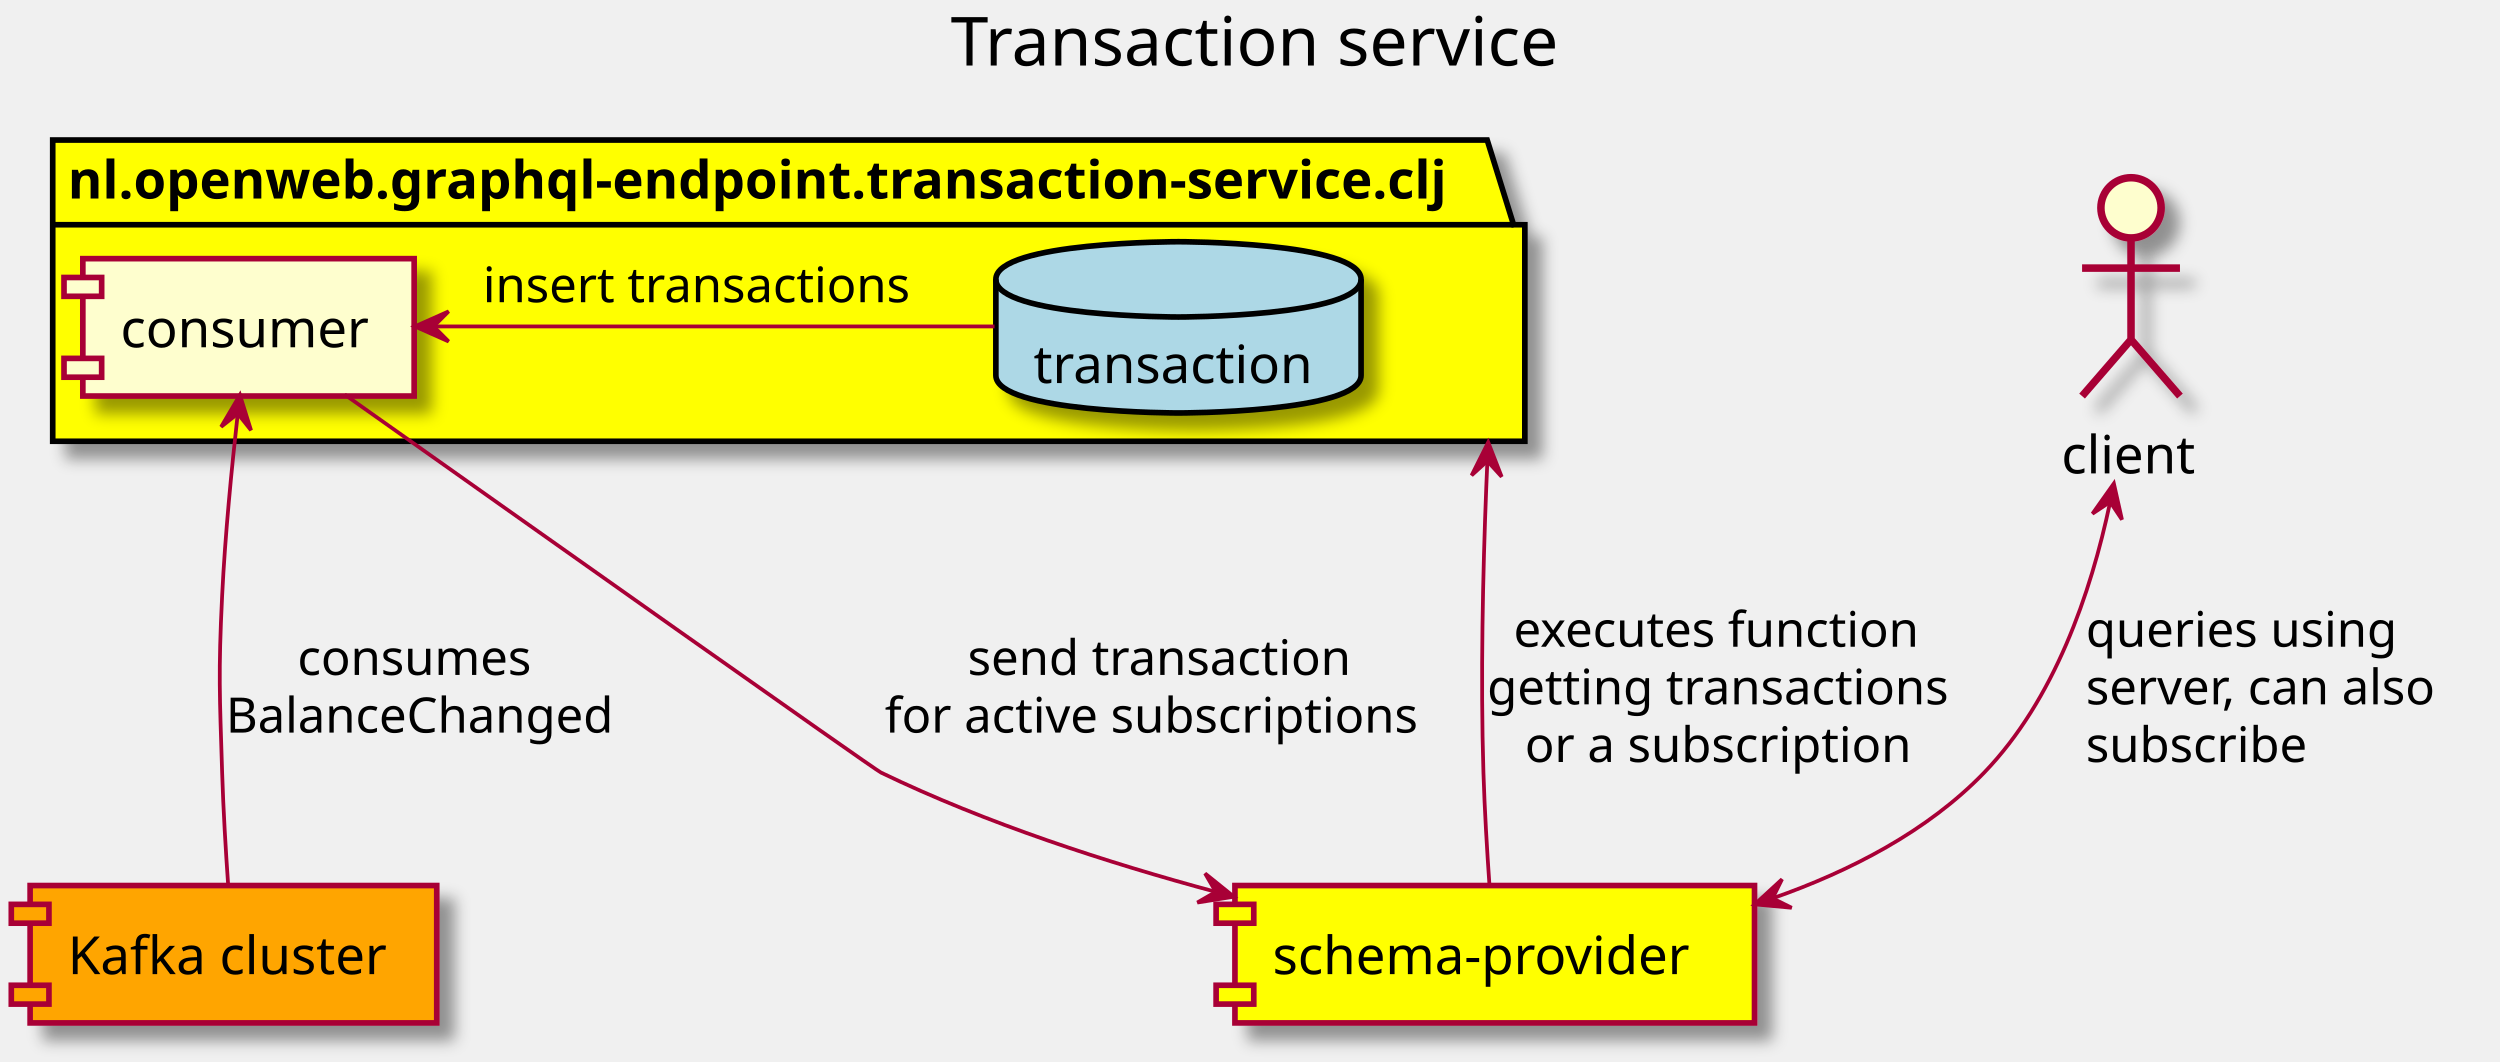
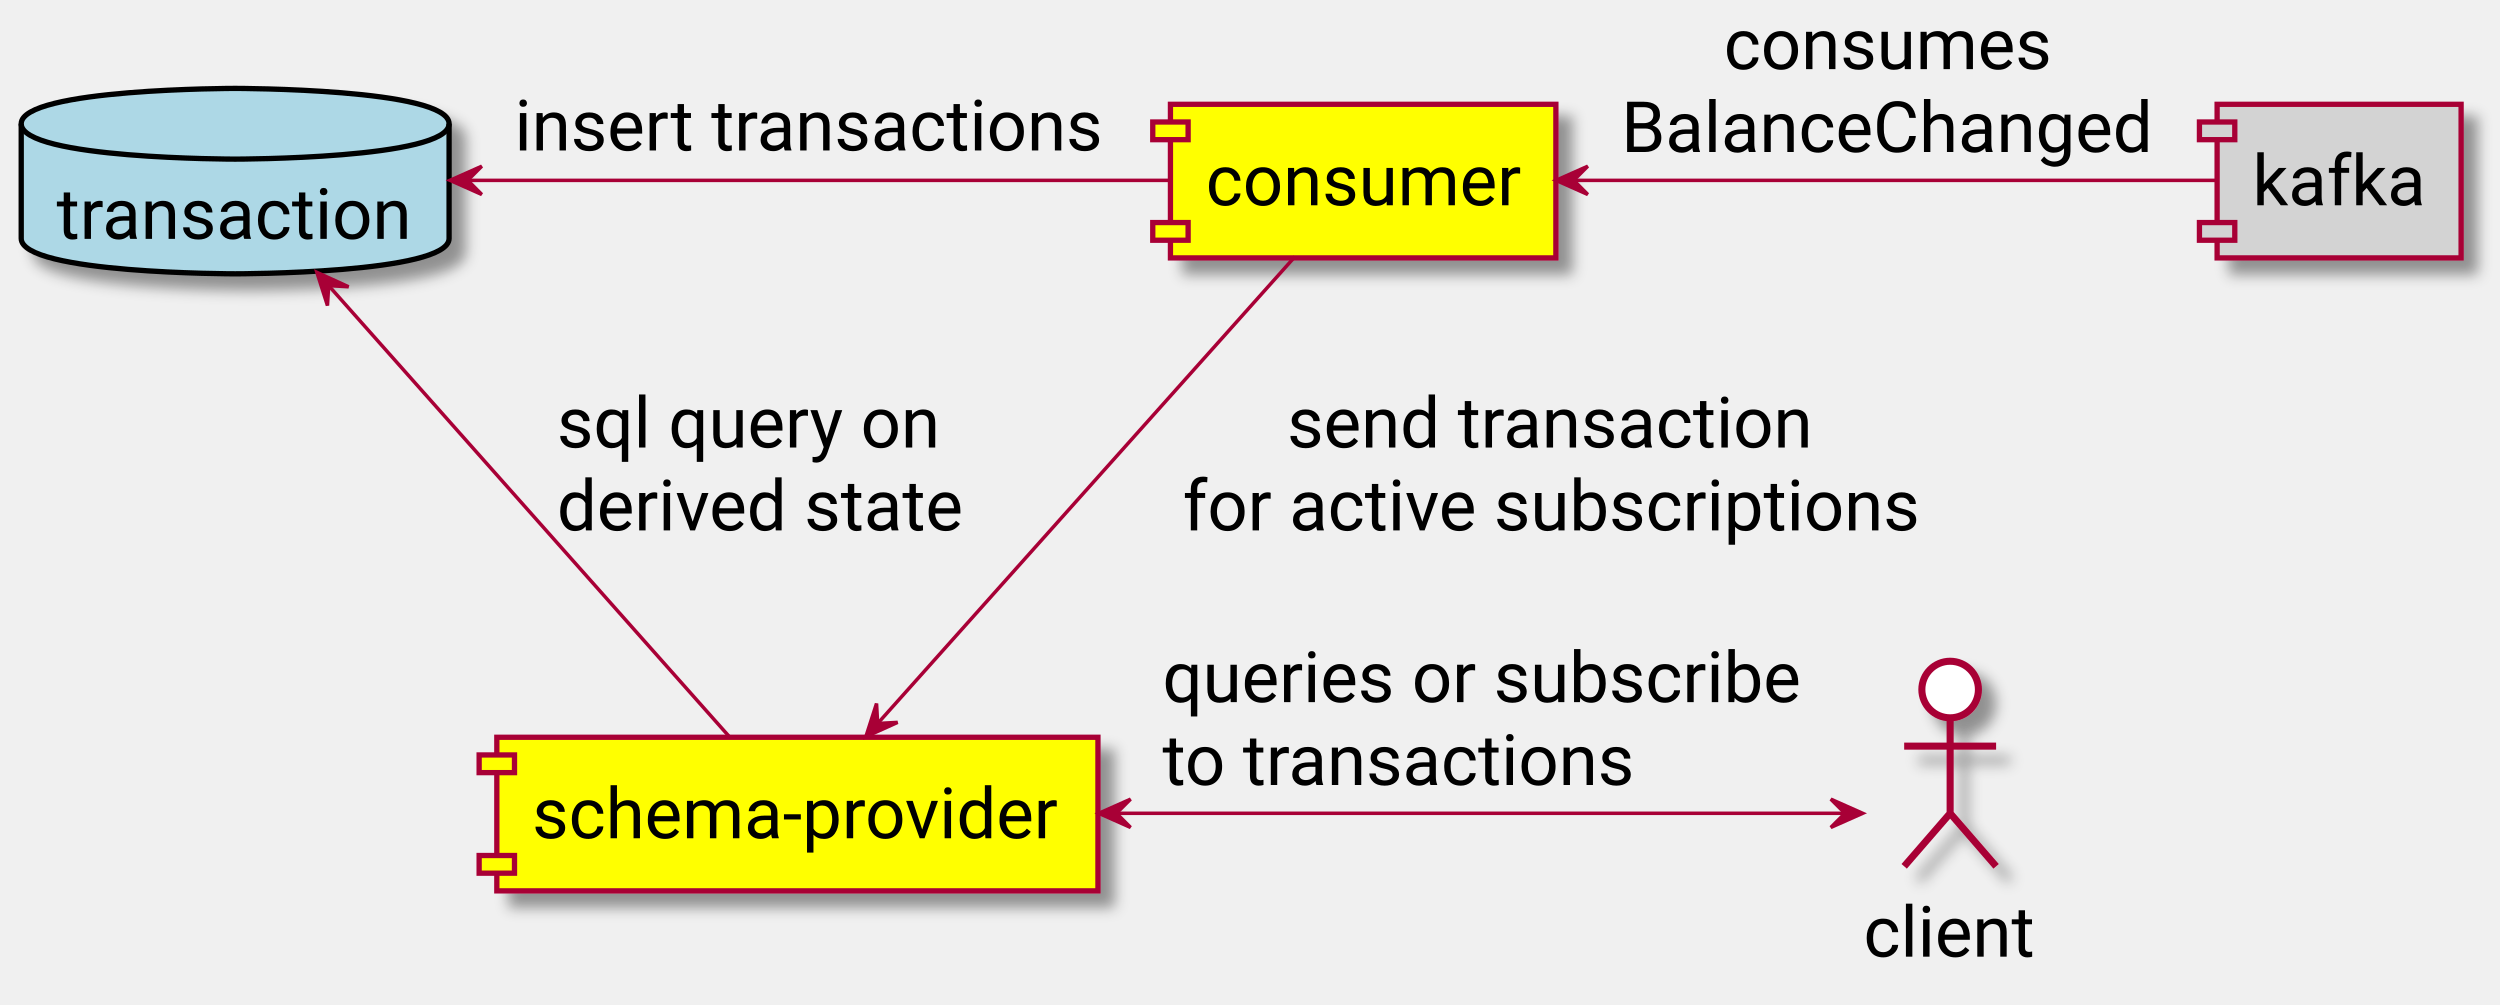
- <svg xmlns="http://www.w3.org/2000/svg" contentScriptType="application/ecmascript" contentStyleType="text/css" height="564px" preserveAspectRatio="none" style="width:1328px;height:564px;" version="1.1" viewBox="0 0 1328 564" width="1328px" zoomAndPan="magnify">
+ <svg xmlns="http://www.w3.org/2000/svg" contentScriptType="application/ecmascript" contentStyleType="text/css" height="568px" preserveAspectRatio="none" style="width:1414px;height:568px;" version="1.1" viewBox="0 0 1414 568" width="1414px" zoomAndPan="magnify">
  <defs>
-     <filter height="300%" id="f11r878fghgz13" width="300%" x="-1" y="-1">
+     <filter height="300%" id="f1nd7o7vh200ab" width="300%" x="-1" y="-1">
      <feGaussianBlur result="blurOut" stdDeviation="4.0" />
      <feColorMatrix in="blurOut" result="blurOut2" type="matrix" values="0 0 0 0 0 0 0 0 0 0 0 0 0 0 0 0 0 0 .4 0" />
      <feOffset dx="8.0" dy="8.0" in="blurOut2" result="blurOut3" />
      <feBlend in="SourceGraphic" in2="blurOut3" mode="normal" />
    </filter>
  </defs>
  <g>
-     <text fill="#000000" font-family="sans-serif" font-size="36" lengthAdjust="spacingAndGlyphs" textLength="332" x="505" y="34.805">Transaction service</text>
-     <polygon fill="#FFFF00" filter="url(#f11r878fghgz13)" points="28,74.398,790,74.398,804,119.375,810,119.375,810,234.398,28,234.398,28,74.398" style="stroke: #000000; stroke-width: 3.0;" />
-     <line style="stroke: #000000; stroke-width: 3.0;" x1="28" x2="804" y1="119.375" y2="119.375" />
-     <text fill="#000000" font-family="sans-serif" font-size="28" font-weight="bold" lengthAdjust="spacingAndGlyphs" textLength="750" x="36" y="105.469">nl.openweb.graphql-endpoint.transaction-service.clj</text>
-     <rect fill="#FEFECE" filter="url(#f11r878fghgz13)" height="72.977" style="stroke: #A80036; stroke-width: 3.0;" width="176" x="44" y="137.398" />
-     <rect fill="#FEFECE" height="10" style="stroke: #A80036; stroke-width: 3.0;" width="20" x="34" y="147.398" />
-     <rect fill="#FEFECE" height="10" style="stroke: #A80036; stroke-width: 3.0;" width="20" x="34" y="190.375" />
-     <text fill="#000000" font-family="sans-serif" font-size="28" lengthAdjust="spacingAndGlyphs" textLength="136" x="64" y="184.469">consumer</text>
-     <path d="M529,148.398 C529,128.398 626,128.398 626,128.398 C626,128.398 723,128.398 723,148.398 L723,199.375 C723,219.375 626,219.375 626,219.375 C626,219.375 529,219.375 529,199.375 L529,148.398 " fill="#ADD8E6" filter="url(#f11r878fghgz13)" style="stroke: #000000; stroke-width: 3.0;" />
-     <path d="M529,148.398 C529,168.398 626,168.398 626,168.398 C626,168.398 723,168.398 723,148.398 " fill="none" style="stroke: #000000; stroke-width: 3.0;" />
-     <text fill="#000000" font-family="sans-serif" font-size="28" lengthAdjust="spacingAndGlyphs" textLength="154" x="549" y="203.469">transaction</text>
-     <ellipse cx="1132" cy="110.398" fill="#FEFECE" filter="url(#f11r878fghgz13)" rx="16" ry="16" style="stroke: #A80036; stroke-width: 4.0;" />
-     <path d="M1132,126.398 L1132,180.398 M1106,142.398 L1158,142.398 M1132,180.398 L1106,210.398 M1132,180.398 L1158,210.398 " fill="none" filter="url(#f11r878fghgz13)" style="stroke: #A80036; stroke-width: 4.0;" />
-     <text fill="#000000" font-family="sans-serif" font-size="28" lengthAdjust="spacingAndGlyphs" textLength="74" x="1095" y="251.469">client</text>
-     <rect fill="#FFA500" filter="url(#f11r878fghgz13)" height="72.977" style="stroke: #A80036; stroke-width: 3.0;" width="216" x="16" y="470.398" />
-     <rect fill="#FFA500" height="10" style="stroke: #A80036; stroke-width: 3.0;" width="20" x="6" y="480.398" />
-     <rect fill="#FFA500" height="10" style="stroke: #A80036; stroke-width: 3.0;" width="20" x="6" y="523.375" />
-     <text fill="#000000" font-family="sans-serif" font-size="28" lengthAdjust="spacingAndGlyphs" textLength="176" x="36" y="517.469">Kafka cluster</text>
-     <rect fill="#FFFF00" filter="url(#f11r878fghgz13)" height="72.977" style="stroke: #A80036; stroke-width: 3.0;" width="276" x="656" y="470.398" />
-     <rect fill="#FFFF00" height="10" style="stroke: #A80036; stroke-width: 3.0;" width="20" x="646" y="480.398" />
-     <rect fill="#FFFF00" height="10" style="stroke: #A80036; stroke-width: 3.0;" width="20" x="646" y="523.375" />
-     <text fill="#000000" font-family="sans-serif" font-size="28" lengthAdjust="spacingAndGlyphs" textLength="236" x="676" y="517.469">schema-provider</text>
-     <path d="M1120.846,266.97 C1110.668,315.206 1091.206,371.838 1054,410.398 C1023.842,441.654 982.628,462.804 941.903,477.088 " fill="none" id="cl-sp" style="stroke: #A80036; stroke-width: 2.0;" />
-     <polygon fill="#A80036" points="932.124,480.393,951.737,482.209,941.597,477.191,946.615,467.051,932.124,480.393" style="stroke: #A80036; stroke-width: 2.0;" />
-     <polygon fill="#A80036" points="1122.88,256.814,1111.501,272.892,1120.916,266.619,1127.189,276.035,1122.88,256.814" style="stroke: #A80036; stroke-width: 2.0;" />
-     <text fill="#000000" font-family="sans-serif" font-size="26" lengthAdjust="spacingAndGlyphs" textLength="170" x="1108" y="343.535">queries using</text>
-     <text fill="#000000" font-family="sans-serif" font-size="26" lengthAdjust="spacingAndGlyphs" textLength="196" x="1108" y="374.156">server, can also</text>
-     <text fill="#000000" font-family="sans-serif" font-size="26" lengthAdjust="spacingAndGlyphs" textLength="122" x="1108" y="404.777">subscribe</text>
-     <path d="M126.233,220.401 C123.106,248.259 119.568,284.285 118,316.398 C115.962,358.126 116.696,368.641 118,410.398 C118.615,430.094 119.938,452.029 121.185,469.955 " fill="none" id="c-kc" style="stroke: #A80036; stroke-width: 2.0;" />
-     <polygon fill="#A80036" points="127.451,209.767,117.454,226.74,126.313,219.702,133.35,228.56,127.451,209.767" style="stroke: #A80036; stroke-width: 2.0;" />
-     <text fill="#000000" font-family="sans-serif" font-size="26" lengthAdjust="spacingAndGlyphs" textLength="128" x="158" y="358.535">consumes</text>
-     <text fill="#000000" font-family="sans-serif" font-size="26" lengthAdjust="spacingAndGlyphs" textLength="204" x="120" y="389.156">BalanceChanged</text>
-     <path d="M790.538,234.91 C790.42,237.428 790.303,240.002 790.187,242.627 C789.954,247.879 789.724,253.338 789.501,258.971 C787.722,304.031 786.433,360.209 788,410.398 C788.615,430.094 789.938,452.029 791.185,469.955 " fill="none" id="ts-sp" style="stroke: #A80036; stroke-width: 2.0;" />
-     <polygon fill="#A80036" points="790.538,234.91,781.708,252.517,790.072,244.899,797.691,253.263,790.538,234.91" style="stroke: #A80036; stroke-width: 2.0;" />
-     <text fill="#000000" font-family="sans-serif" font-size="26" lengthAdjust="spacingAndGlyphs" textLength="226" x="804" y="343.535">executes function</text>
-     <text fill="#000000" font-family="sans-serif" font-size="26" lengthAdjust="spacingAndGlyphs" textLength="254" x="790" y="374.156">getting transactions</text>
-     <text fill="#000000" font-family="sans-serif" font-size="26" lengthAdjust="spacingAndGlyphs" textLength="214" x="810" y="404.777">or a subscription</text>
-     <path d="M183.05,209.565 C276.096,275.463 464.134,408.529 468,410.398 C523.736,437.346 588.551,458.331 645.638,473.714 " fill="none" id="c-sp" style="stroke: #A80036; stroke-width: 2.0;" />
-     <polygon fill="#A80036" points="655.465,476.328,640.126,463.97,645.801,473.758,636.013,479.432,655.465,476.328" style="stroke: #A80036; stroke-width: 2.0;" />
-     <text fill="#000000" font-family="sans-serif" font-size="26" lengthAdjust="spacingAndGlyphs" textLength="210" x="514" y="358.535">send transaction</text>
-     <text fill="#000000" font-family="sans-serif" font-size="26" lengthAdjust="spacingAndGlyphs" textLength="298" x="470" y="389.156">for active subscriptions</text>
-     <path d="M230.666,173.398 C317.13,173.398 442.112,173.398 528.291,173.398 " fill="none" id="c-tr" style="stroke: #A80036; stroke-width: 2.0;" />
-     <polygon fill="#A80036" points="220.317,173.398,238.317,181.398,230.317,173.398,238.317,165.398,220.317,173.398" style="stroke: #A80036; stroke-width: 2.0;" />
-     <text fill="#000000" font-family="sans-serif" font-size="26" lengthAdjust="spacingAndGlyphs" textLength="236" x="256.5" y="160.535">insert transactions</text>
+     <path d="M12,70 C12,50 133,50 133,50 C133,50 254,50 254,70 L254,134.875 C254,154.875 133,154.875 133,154.875 C133,154.875 12,154.875 12,134.875 L12,70 " fill="#ADD8E6" filter="url(#f1nd7o7vh200ab)" style="stroke: #000000; stroke-width: 3.0;" />
+     <path d="M12,70 C12,90 133,90 133,90 C133,90 254,90 254,70 " fill="none" style="stroke: #000000; stroke-width: 3.0;" />
+     <text fill="#000000" font-family="Roboto" font-size="40" lengthAdjust="spacingAndGlyphs" textLength="202" x="32" y="135.109">transaction</text>
+     <rect fill="#FFFF00" filter="url(#f1nd7o7vh200ab)" height="86.875" style="stroke: #A80036; stroke-width: 3.0;" width="218" x="662" y="59" />
+     <rect fill="#FFFF00" height="10" style="stroke: #A80036; stroke-width: 3.0;" width="20" x="652" y="69" />
+     <rect fill="#FFFF00" height="10" style="stroke: #A80036; stroke-width: 3.0;" width="20" x="652" y="125.875" />
+     <text fill="#000000" font-family="Roboto" font-size="40" lengthAdjust="spacingAndGlyphs" textLength="178" x="682" y="116.109">consumer</text>
+     <ellipse cx="1103" cy="390" fill="#FFFFFF" filter="url(#f1nd7o7vh200ab)" rx="16" ry="16" style="stroke: #A80036; stroke-width: 4.0;" />
+     <path d="M1103,406 L1103,460 M1077,422 L1129,422 M1103,460 L1077,490 M1103,460 L1129,490 " fill="none" filter="url(#f1nd7o7vh200ab)" style="stroke: #A80036; stroke-width: 4.0;" />
+     <text fill="#000000" font-family="Roboto" font-size="40" lengthAdjust="spacingAndGlyphs" textLength="98" x="1054" y="541.109">client</text>
+     <rect fill="#D3D3D3" filter="url(#f1nd7o7vh200ab)" height="86.875" style="stroke: #A80036; stroke-width: 3.0;" width="138" x="1254" y="59" />
+     <rect fill="#D3D3D3" height="10" style="stroke: #A80036; stroke-width: 3.0;" width="20" x="1244" y="69" />
+     <rect fill="#D3D3D3" height="10" style="stroke: #A80036; stroke-width: 3.0;" width="20" x="1244" y="125.875" />
+     <text fill="#000000" font-family="Roboto" font-size="40" lengthAdjust="spacingAndGlyphs" textLength="98" x="1274" y="116.109">kafka</text>
+     <rect fill="#FFFF00" filter="url(#f1nd7o7vh200ab)" height="86.875" style="stroke: #A80036; stroke-width: 3.0;" width="340" x="281" y="417" />
+     <rect fill="#FFFF00" height="10" style="stroke: #A80036; stroke-width: 3.0;" width="20" x="271" y="427" />
+     <rect fill="#FFFF00" height="10" style="stroke: #A80036; stroke-width: 3.0;" width="20" x="271" y="483.875" />
+     <text fill="#000000" font-family="Roboto" font-size="40" lengthAdjust="spacingAndGlyphs" textLength="300" x="301" y="474.109">schema-provider</text>
+     <path d="M264.981,102 C382.29,102 551.763,102 661.655,102 " fill="none" id="tr&lt;-c" style="stroke: #A80036; stroke-width: 2.0;" />
+     <polygon fill="#A80036" points="254.505,102,272.505,110,264.505,102,272.505,94,254.505,102" style="stroke: #A80036; stroke-width: 2.0;" />
+     <text fill="#000000" font-family="Roboto" font-size="40" lengthAdjust="spacingAndGlyphs" textLength="334" x="291" y="85.109">insert transactions</text>
+     <path d="M890.62,102 C1001.43,102 1162.432,102 1253.469,102 " fill="none" id="c&lt;-kc" style="stroke: #A80036; stroke-width: 2.0;" />
+     <polygon fill="#A80036" points="880.057,102,898.057,110,890.057,102,898.057,94,880.057,102" style="stroke: #A80036; stroke-width: 2.0;" />
+     <text fill="#000000" font-family="Roboto" font-size="40" lengthAdjust="spacingAndGlyphs" textLength="184" x="975" y="39.109">consumes</text>
+     <text fill="#000000" font-family="Roboto" font-size="40" lengthAdjust="spacingAndGlyphs" textLength="300" x="917" y="85.984">BalanceChanged</text>
+     <path d="M631.673,460 C769.457,460 950.788,460 1043.223,460 " fill="none" id="sp-cl" style="stroke: #A80036; stroke-width: 2.0;" />
+     <polygon fill="#A80036" points="1053.507,460,1035.507,452,1043.507,460,1035.507,468,1053.507,460" style="stroke: #A80036; stroke-width: 2.0;" />
+     <polygon fill="#A80036" points="621.454,460,639.454,468,631.454,460,639.454,452,621.454,460" style="stroke: #A80036; stroke-width: 2.0;" />
+     <text fill="#000000" font-family="Roboto" font-size="40" lengthAdjust="spacingAndGlyphs" textLength="360" x="657.5" y="397.109">queries or subscribe</text>
+     <text fill="#000000" font-family="Roboto" font-size="40" lengthAdjust="spacingAndGlyphs" textLength="268" x="657.5" y="443.984">to transactions</text>
+     <path d="M186.066,161.741 C250.08,233.808 356.127,353.193 412.689,416.87 " fill="none" id="tr&lt;-sp" style="stroke: #A80036; stroke-width: 2.0;" />
+     <polygon fill="#A80036" points="179.24,154.056,185.213,172.827,185.881,161.533,197.175,162.201,179.24,154.056" style="stroke: #A80036; stroke-width: 2.0;" />
+     <text fill="#000000" font-family="Roboto" font-size="40" lengthAdjust="spacingAndGlyphs" textLength="214" x="315" y="253.109">sql query on</text>
+     <text fill="#000000" font-family="Roboto" font-size="40" lengthAdjust="spacingAndGlyphs" textLength="234" x="315" y="299.984">derived state</text>
+     <path d="M732.401,145.183 C673.057,211.573 559.663,338.433 496.442,409.161 " fill="none" id="c-&gt;sp" style="stroke: #A80036; stroke-width: 2.0;" />
+     <polygon fill="#A80036" points="489.736,416.664,507.697,408.575,496.401,409.208,495.767,397.912,489.736,416.664" style="stroke: #A80036; stroke-width: 2.0;" />
+     <text fill="#000000" font-family="Roboto" font-size="40" lengthAdjust="spacingAndGlyphs" textLength="298" x="728" y="253.109">send transaction</text>
+     <text fill="#000000" font-family="Roboto" font-size="40" lengthAdjust="spacingAndGlyphs" textLength="416" x="669" y="299.984">for active subscriptions</text>
  </g>
</svg>
